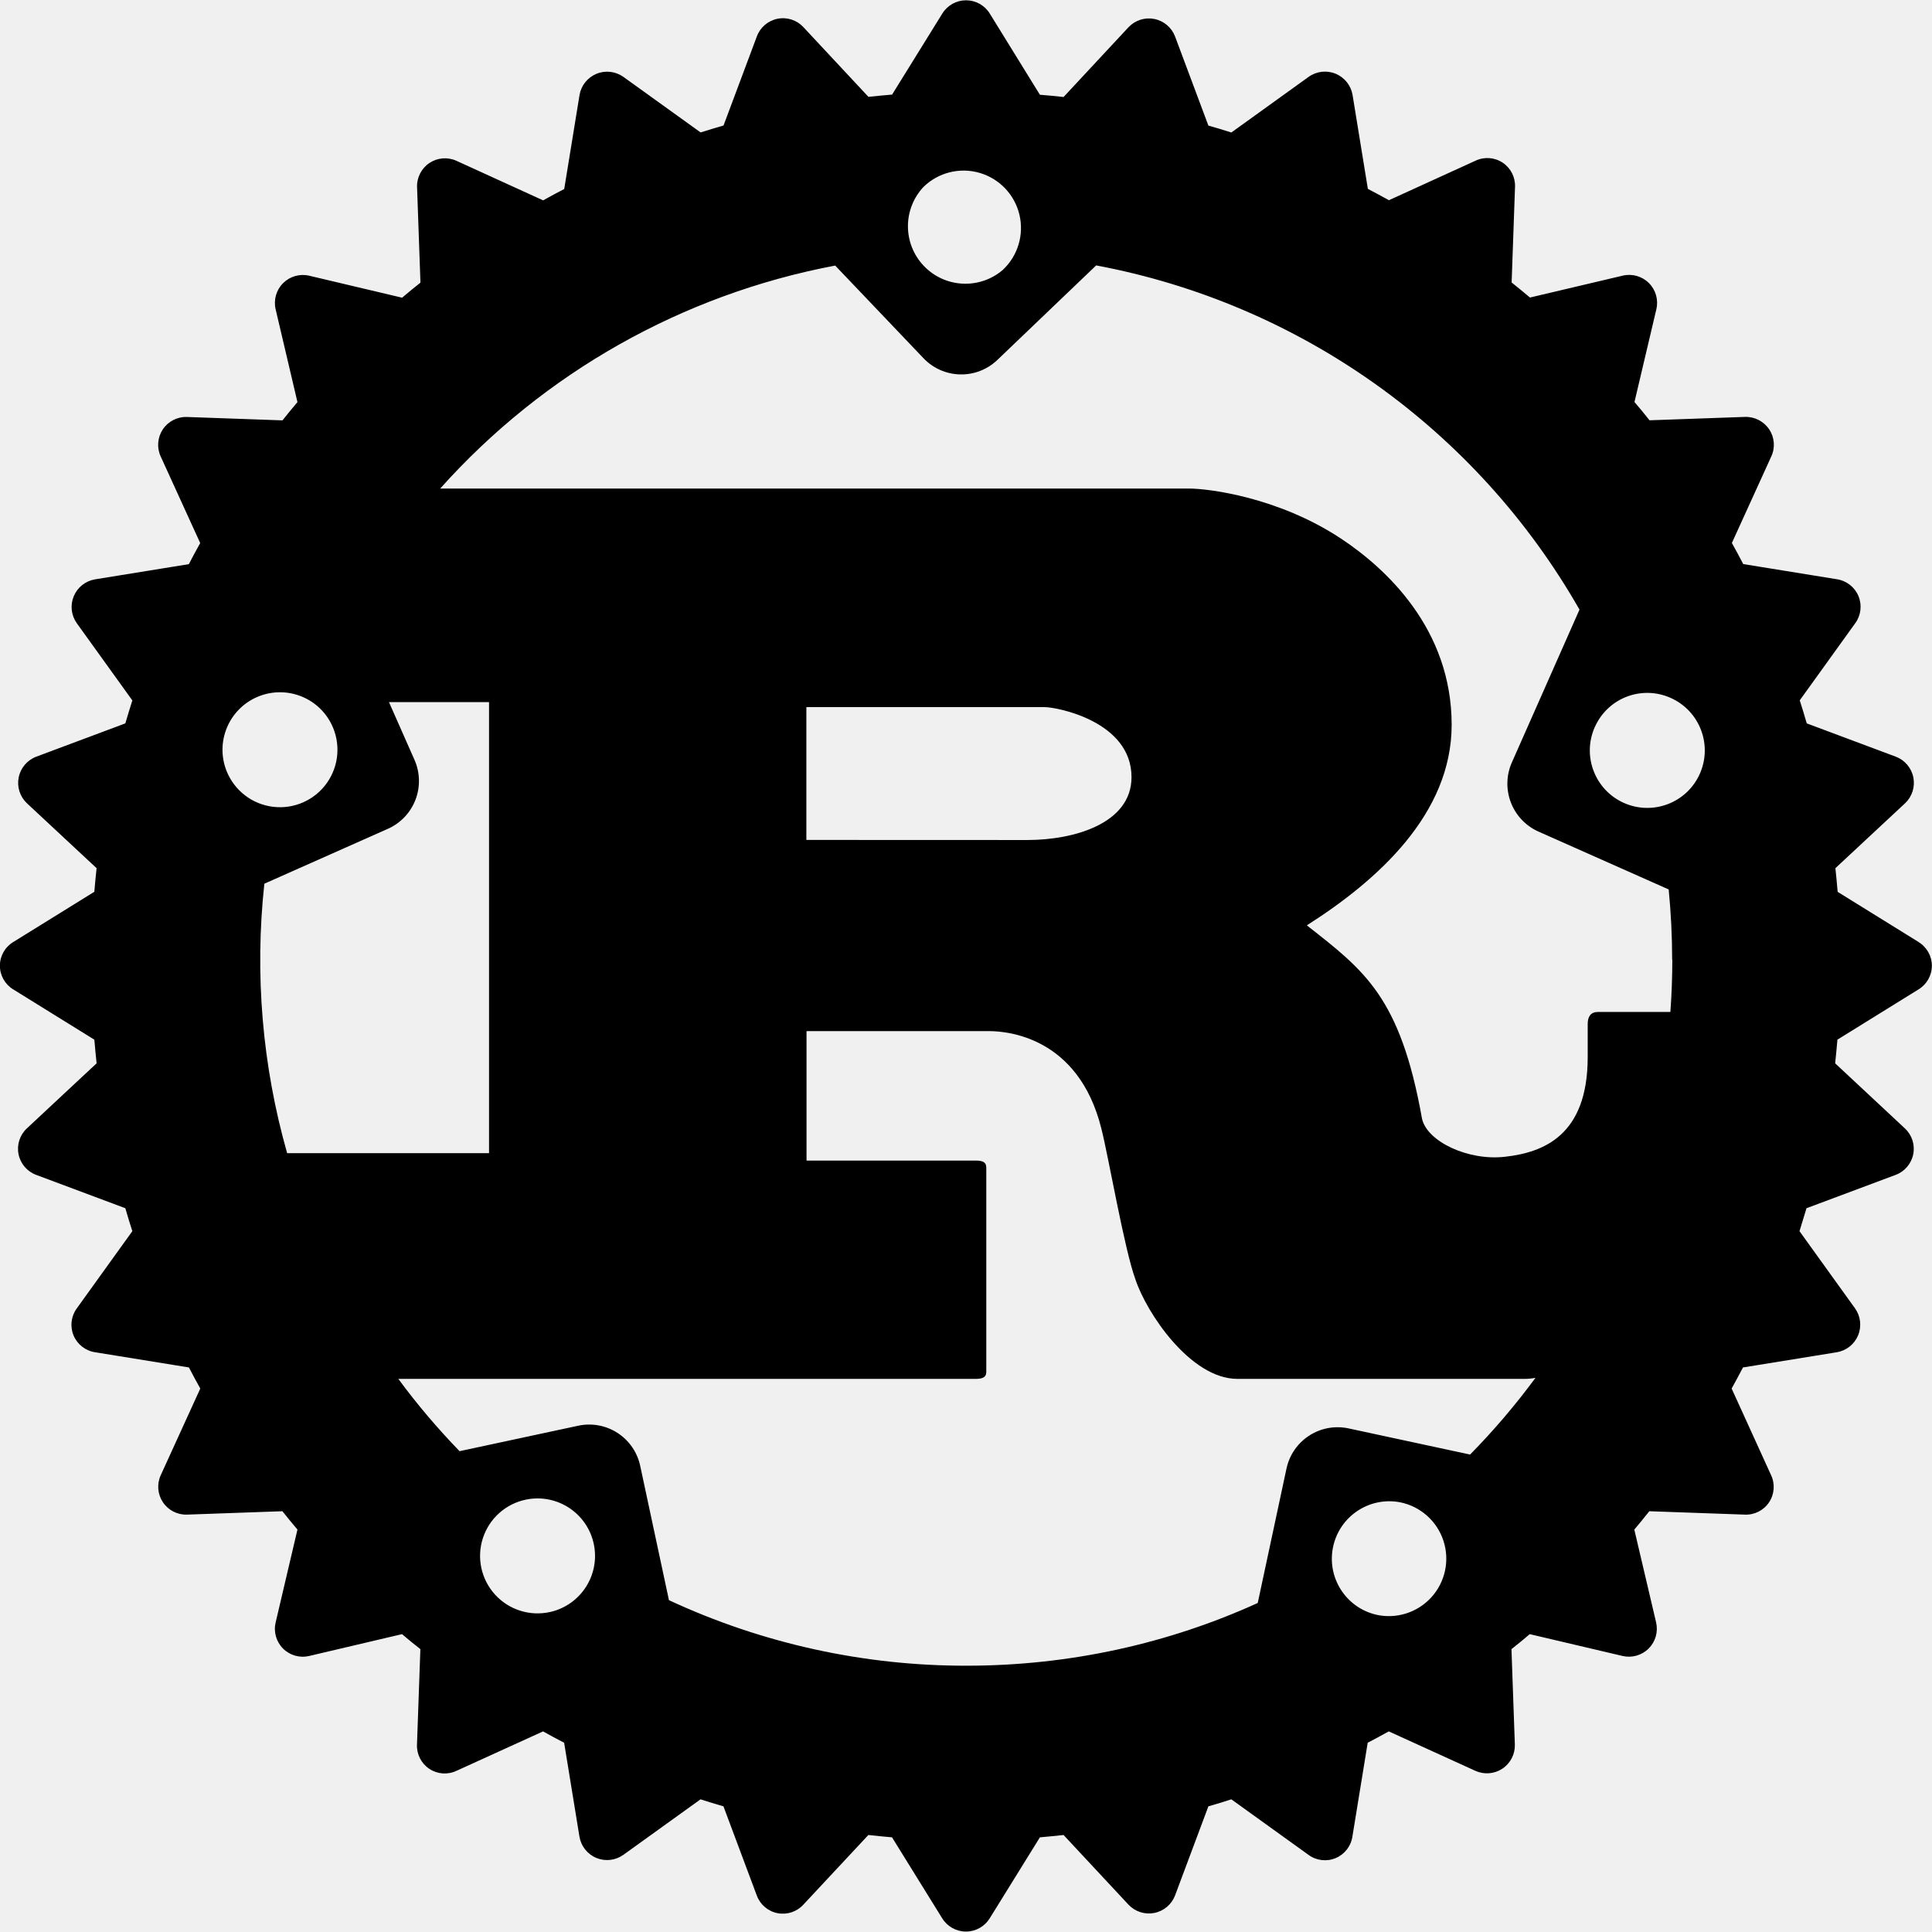
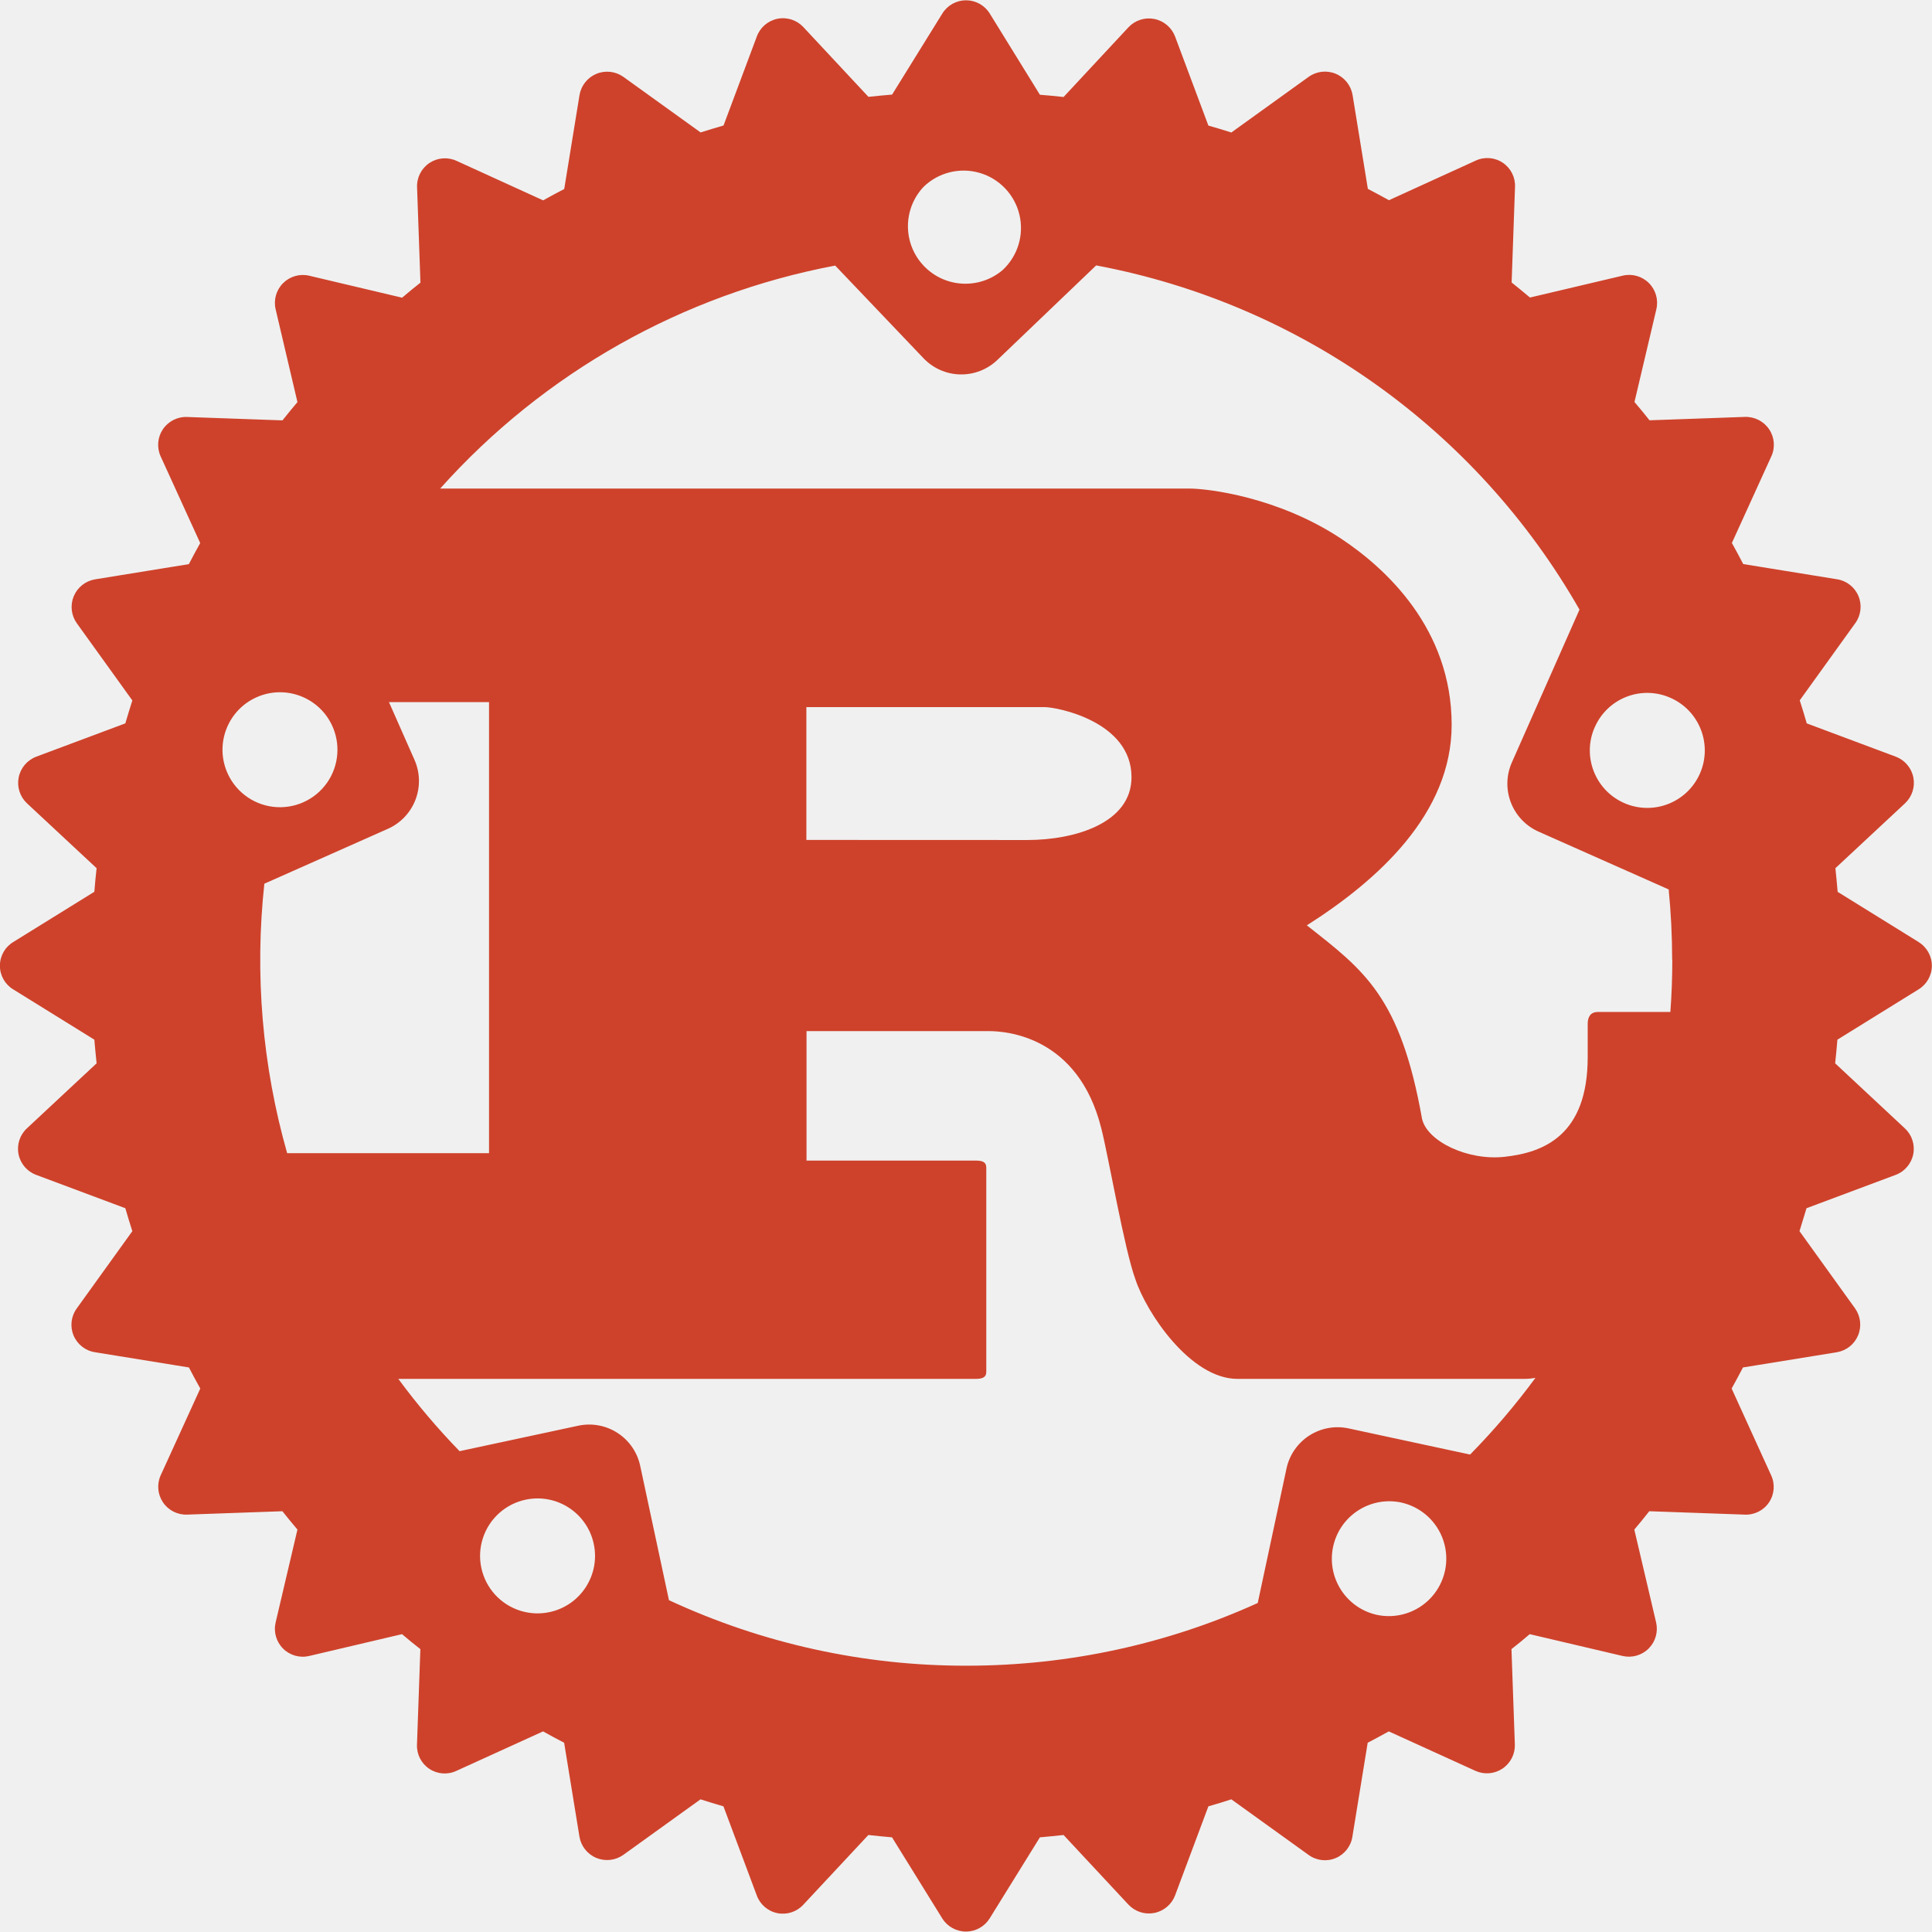
- <svg xmlns="http://www.w3.org/2000/svg" role="img" viewBox="0 0 24 24">
-   <style>path{fill:#000000} @media (prefers-color-scheme:dark){path{fill:#FFFFFF}}</style>
+ <svg xmlns="http://www.w3.org/2000/svg" fill="#CE422B" role="img" viewBox="0 0 24 24">
  <path d="M23.835 11.703l-1.007-.624a13.727 13.727 0 00-.028-.294l.866-.807a.348.348 0 00-.115-.578l-1.107-.414a8.496 8.496 0 00-.087-.286l.69-.959a.346.346 0 00-.226-.545l-1.166-.189a9.357 9.357 0 00-.141-.262l.49-1.076a.344.344 0 00-.027-.336.349.349 0 00-.301-.154l-1.185.042a6.744 6.744 0 00-.187-.227l.272-1.153a.347.347 0 00-.417-.417l-1.153.272a14.018 14.018 0 00-.228-.187l.042-1.185a.344.344 0 00-.49-.328l-1.076.491c-.087-.048-.174-.095-.262-.141l-.19-1.167A.348.348 0 0016.256.955l-.96.691a8.487 8.487 0 00-.285-.086l-.414-1.107a.348.348 0 00-.578-.115l-.807.867a9.294 9.294 0 00-.294-.028L12.295.168a.346.346 0 00-.589 0l-.624 1.007a13.738 13.738 0 00-.294.028L9.98.337a.346.346 0 00-.578.115l-.414 1.107c-.096.027-.19.057-.285.086L7.744.955a.348.348 0 00-.545.226L7.009 2.348a9.357 9.357 0 00-.262.141l-1.076-.491a.346.346 0 00-.49.328l.042 1.185a7.983 7.983 0 00-.228.187L3.841 3.425a.347.347 0 00-.417.417l.271 1.153c-.063.075-.126.151-.186.227l-1.185-.042a.346.346 0 00-.328.49l.491 1.076a9.167 9.167 0 00-.141.262l-1.166.189a.348.348 0 00-.226.545l.69.959a13.303 13.303 0 00-.087.285l-1.107.414a.348.348 0 00-.116.578l.866.807a9.294 9.294 0 00-.028.293l-1.007.624a.344.344 0 000 .589l1.007.624c.008.098.018.196.028.294l-.866.808a.346.346 0 00.116.578l1.107.414c.027.096.057.191.087.285l-.69.959a.345.345 0 00.227.545l1.166.189c.046.088.092.175.141.262l-.491 1.076a.346.346 0 00.328.49l1.183-.042c.062.077.123.153.187.228l-.271 1.154a.346.346 0 00.417.416l1.153-.271c.075.064.151.126.228.186l-.042 1.185a.344.344 0 00.49.327l1.076-.49c.087.049.174.095.262.141l.19 1.166a.348.348 0 00.545.227l.959-.69a9.299 9.299 0 00.285.087l.414 1.107a.345.345 0 00.578.115l.808-.866c.097.011.195.02.294.029l.624 1.007a.347.347 0 00.589 0l.624-1.007c.098-.009.196-.018.294-.029l.807.866a.348.348 0 00.578-.115l.414-1.107a8.463 8.463 0 00.285-.087l.959.69a.345.345 0 00.545-.227l.19-1.166c.088-.046.175-.093.262-.141l1.076.49a.347.347 0 00.49-.327l-.042-1.185a6.727 6.727 0 00.227-.186l1.153.271a.347.347 0 00.417-.416l-.271-1.154c.063-.075.126-.151.186-.228l1.185.042a.344.344 0 00.328-.49l-.49-1.076c.048-.087.095-.174.141-.262l1.166-.189a.348.348 0 00.226-.545l-.69-.959.087-.285 1.107-.414a.346.346 0 00.115-.578l-.866-.808c.01-.097.02-.195.028-.294l1.007-.624a.344.344 0 000-.589zm-6.741 8.355a.714.714 0 01.299-1.396.714.714 0 11-.3 1.396zm-.342-2.314a.649.649 0 00-.771.5l-.357 1.669c-1.103.501-2.329.779-3.619.779a8.737 8.737 0 01-3.695-.814l-.357-1.668a.648.648 0 00-.771-.499l-1.473.316a8.722 8.722 0 01-.761-.898h7.168c.081 0 .136-.014.136-.088v-2.536c0-.074-.054-.088-.136-.088h-2.097v-1.608h2.268c.206 0 1.107.059 1.394 1.209.09.353.287 1.504.423 1.873.135.413.683 1.238 1.268 1.238h3.572a.749.749 0 00.13-.013 8.787 8.787 0 01-.812.953zM6.837 20.024a.714.714 0 11-.3-1.396.714.714 0 01.3 1.396zM4.118 8.997a.714.714 0 11-1.304.579.714.714 0 011.304-.579zm-.835 1.981l1.535-.682a.65.65 0 00.33-.859l-.316-.715h1.243v5.603H3.567a8.775 8.775 0 01-.283-3.348zm6.734-.544V8.784h2.96c.153 0 1.079.177 1.079.87 0 .575-.711.781-1.295.781zm10.757 1.486c0 .219-.008.436-.024.651h-.9c-.09 0-.127.059-.127.148v.413c0 .973-.549 1.185-1.03 1.238-.458.052-.965-.191-1.028-.472-.27-1.519-.72-1.844-1.431-2.403.882-.56 1.799-1.386 1.799-2.491 0-1.194-.819-1.946-1.377-2.315-.782-.516-1.649-.62-1.883-.62H5.468a8.765 8.765 0 014.907-2.77l1.097 1.151a.648.648 0 00.918.021l1.227-1.174a8.775 8.775 0 016.004 4.276l-.84 1.898a.652.652 0 00.33.859l1.618.719c.028.287.043.577.043.872zm-9.301-9.599a.713.713 0 11.984 1.032.714.714 0 01-.984-1.032zm8.339 6.71a.711.711 0 01.94-.362.714.714 0 11-.941.363z" />
</svg>
